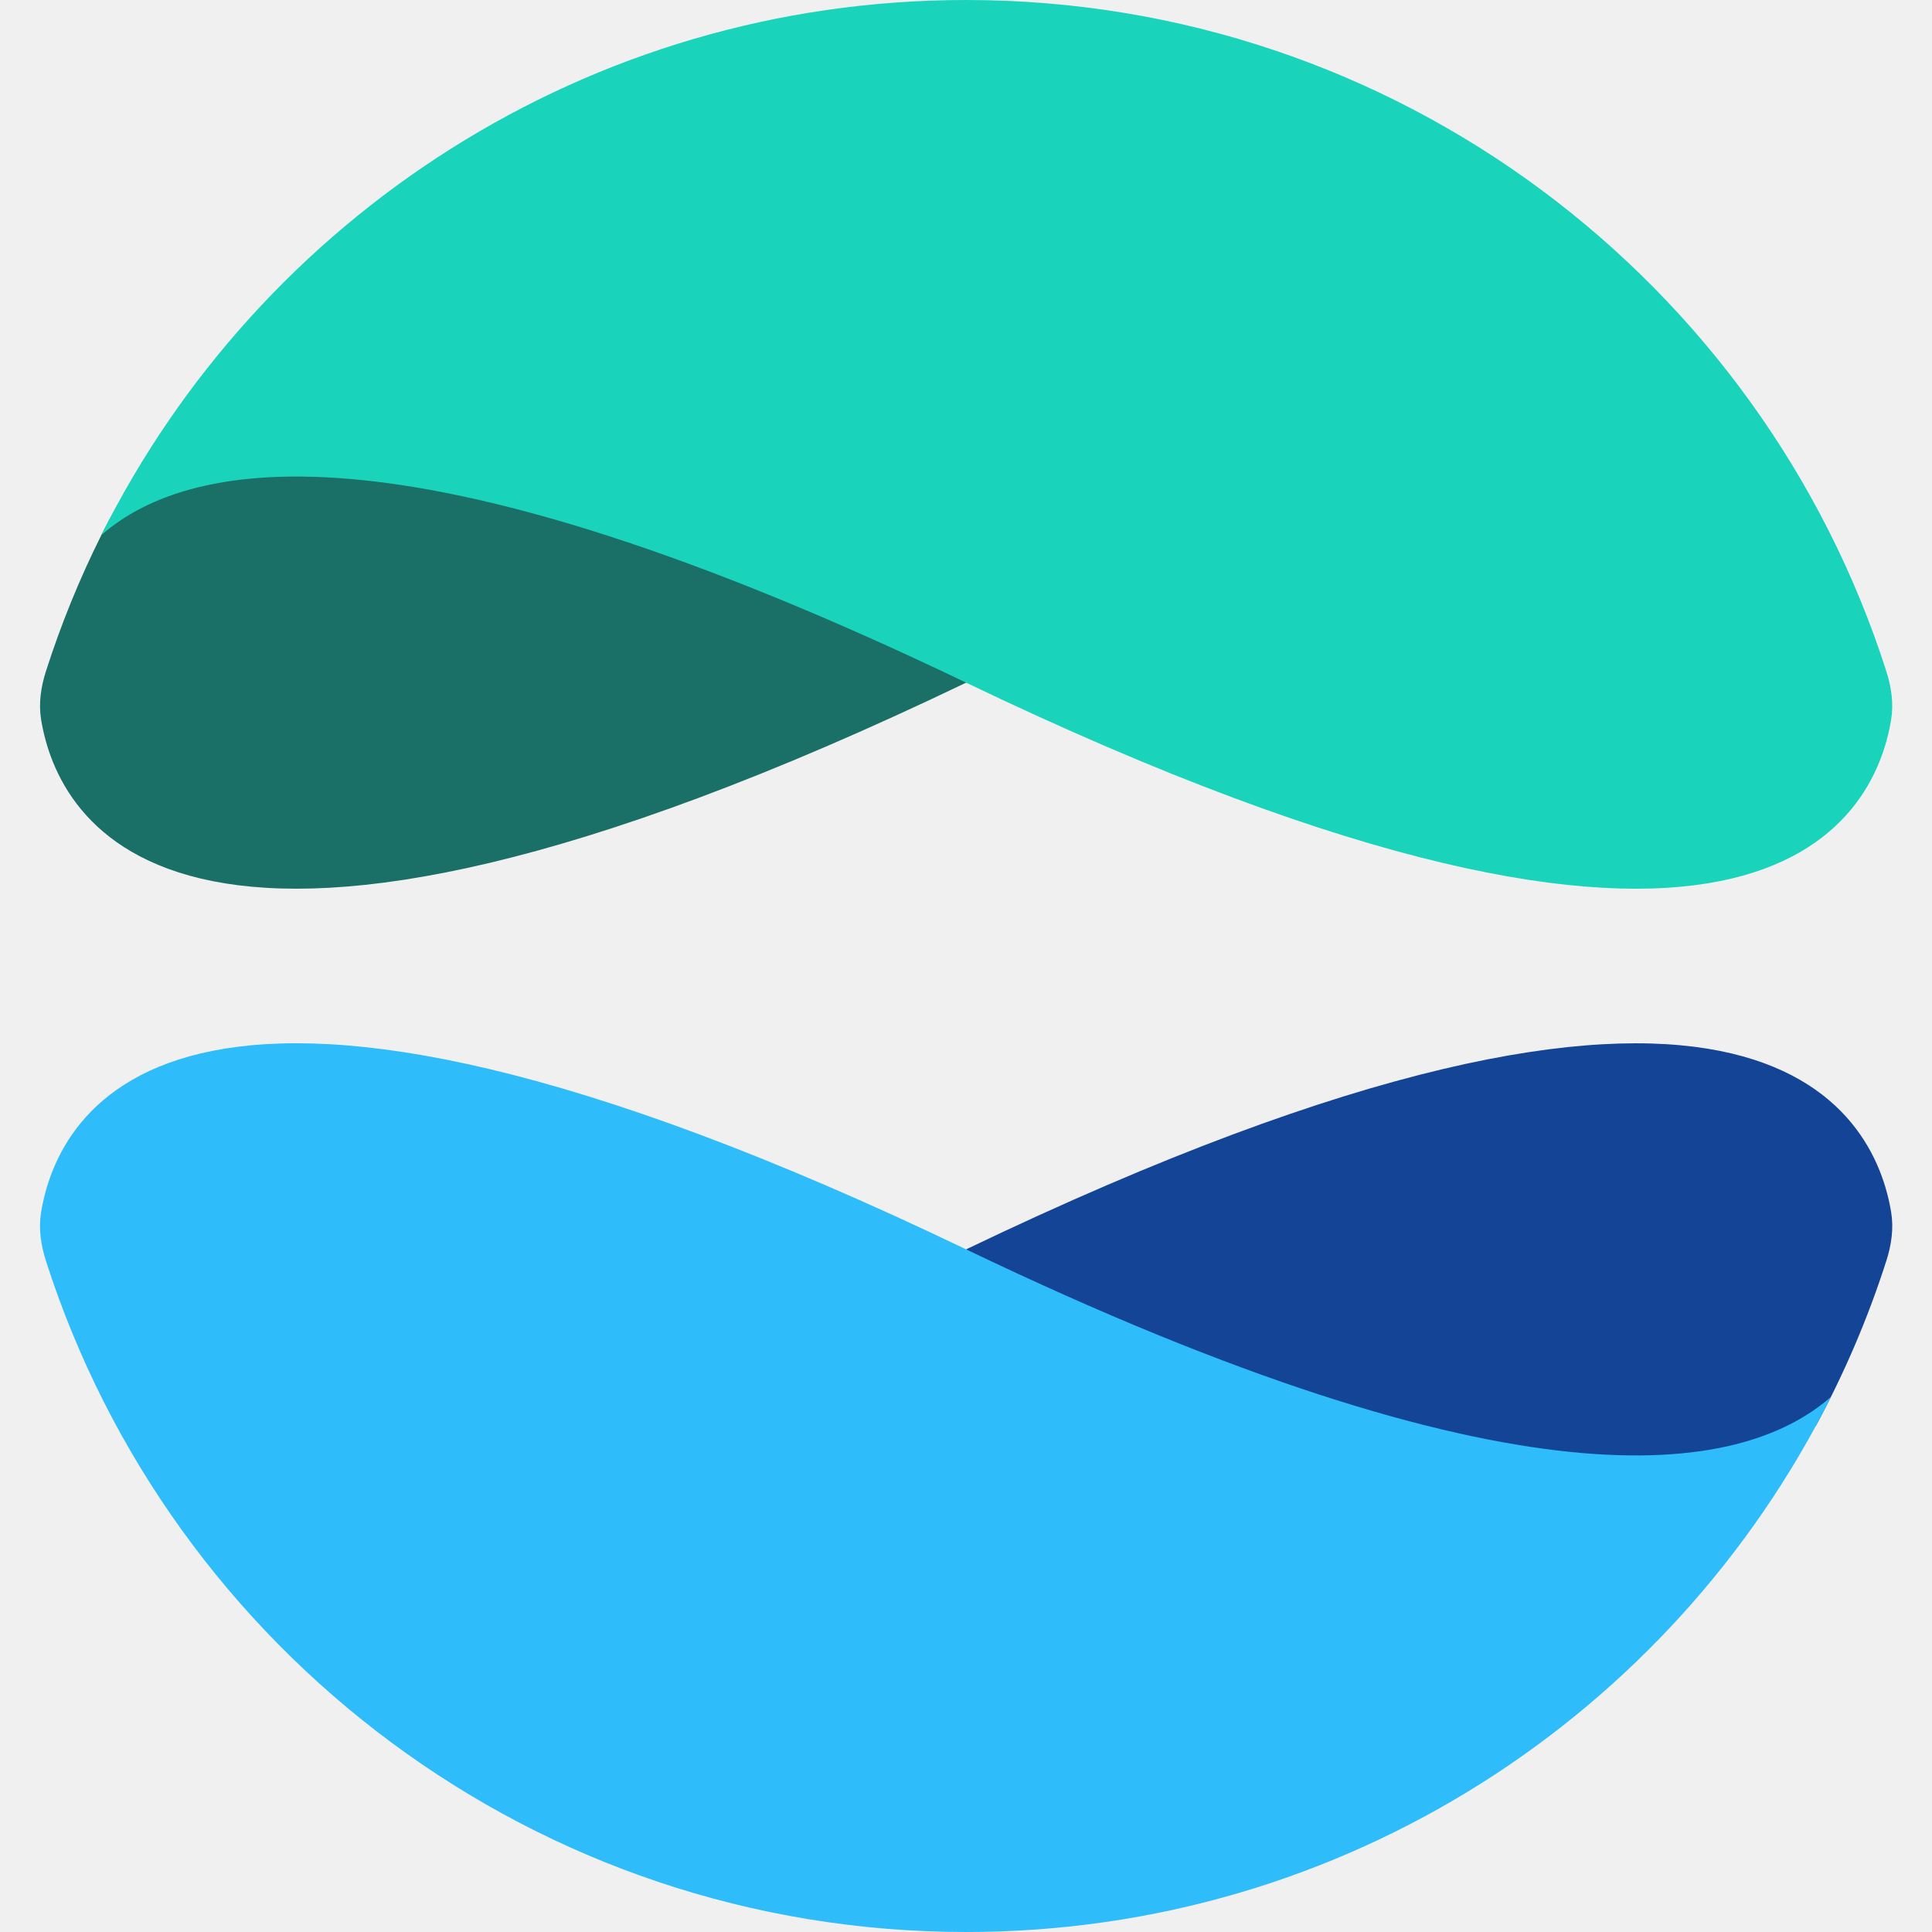
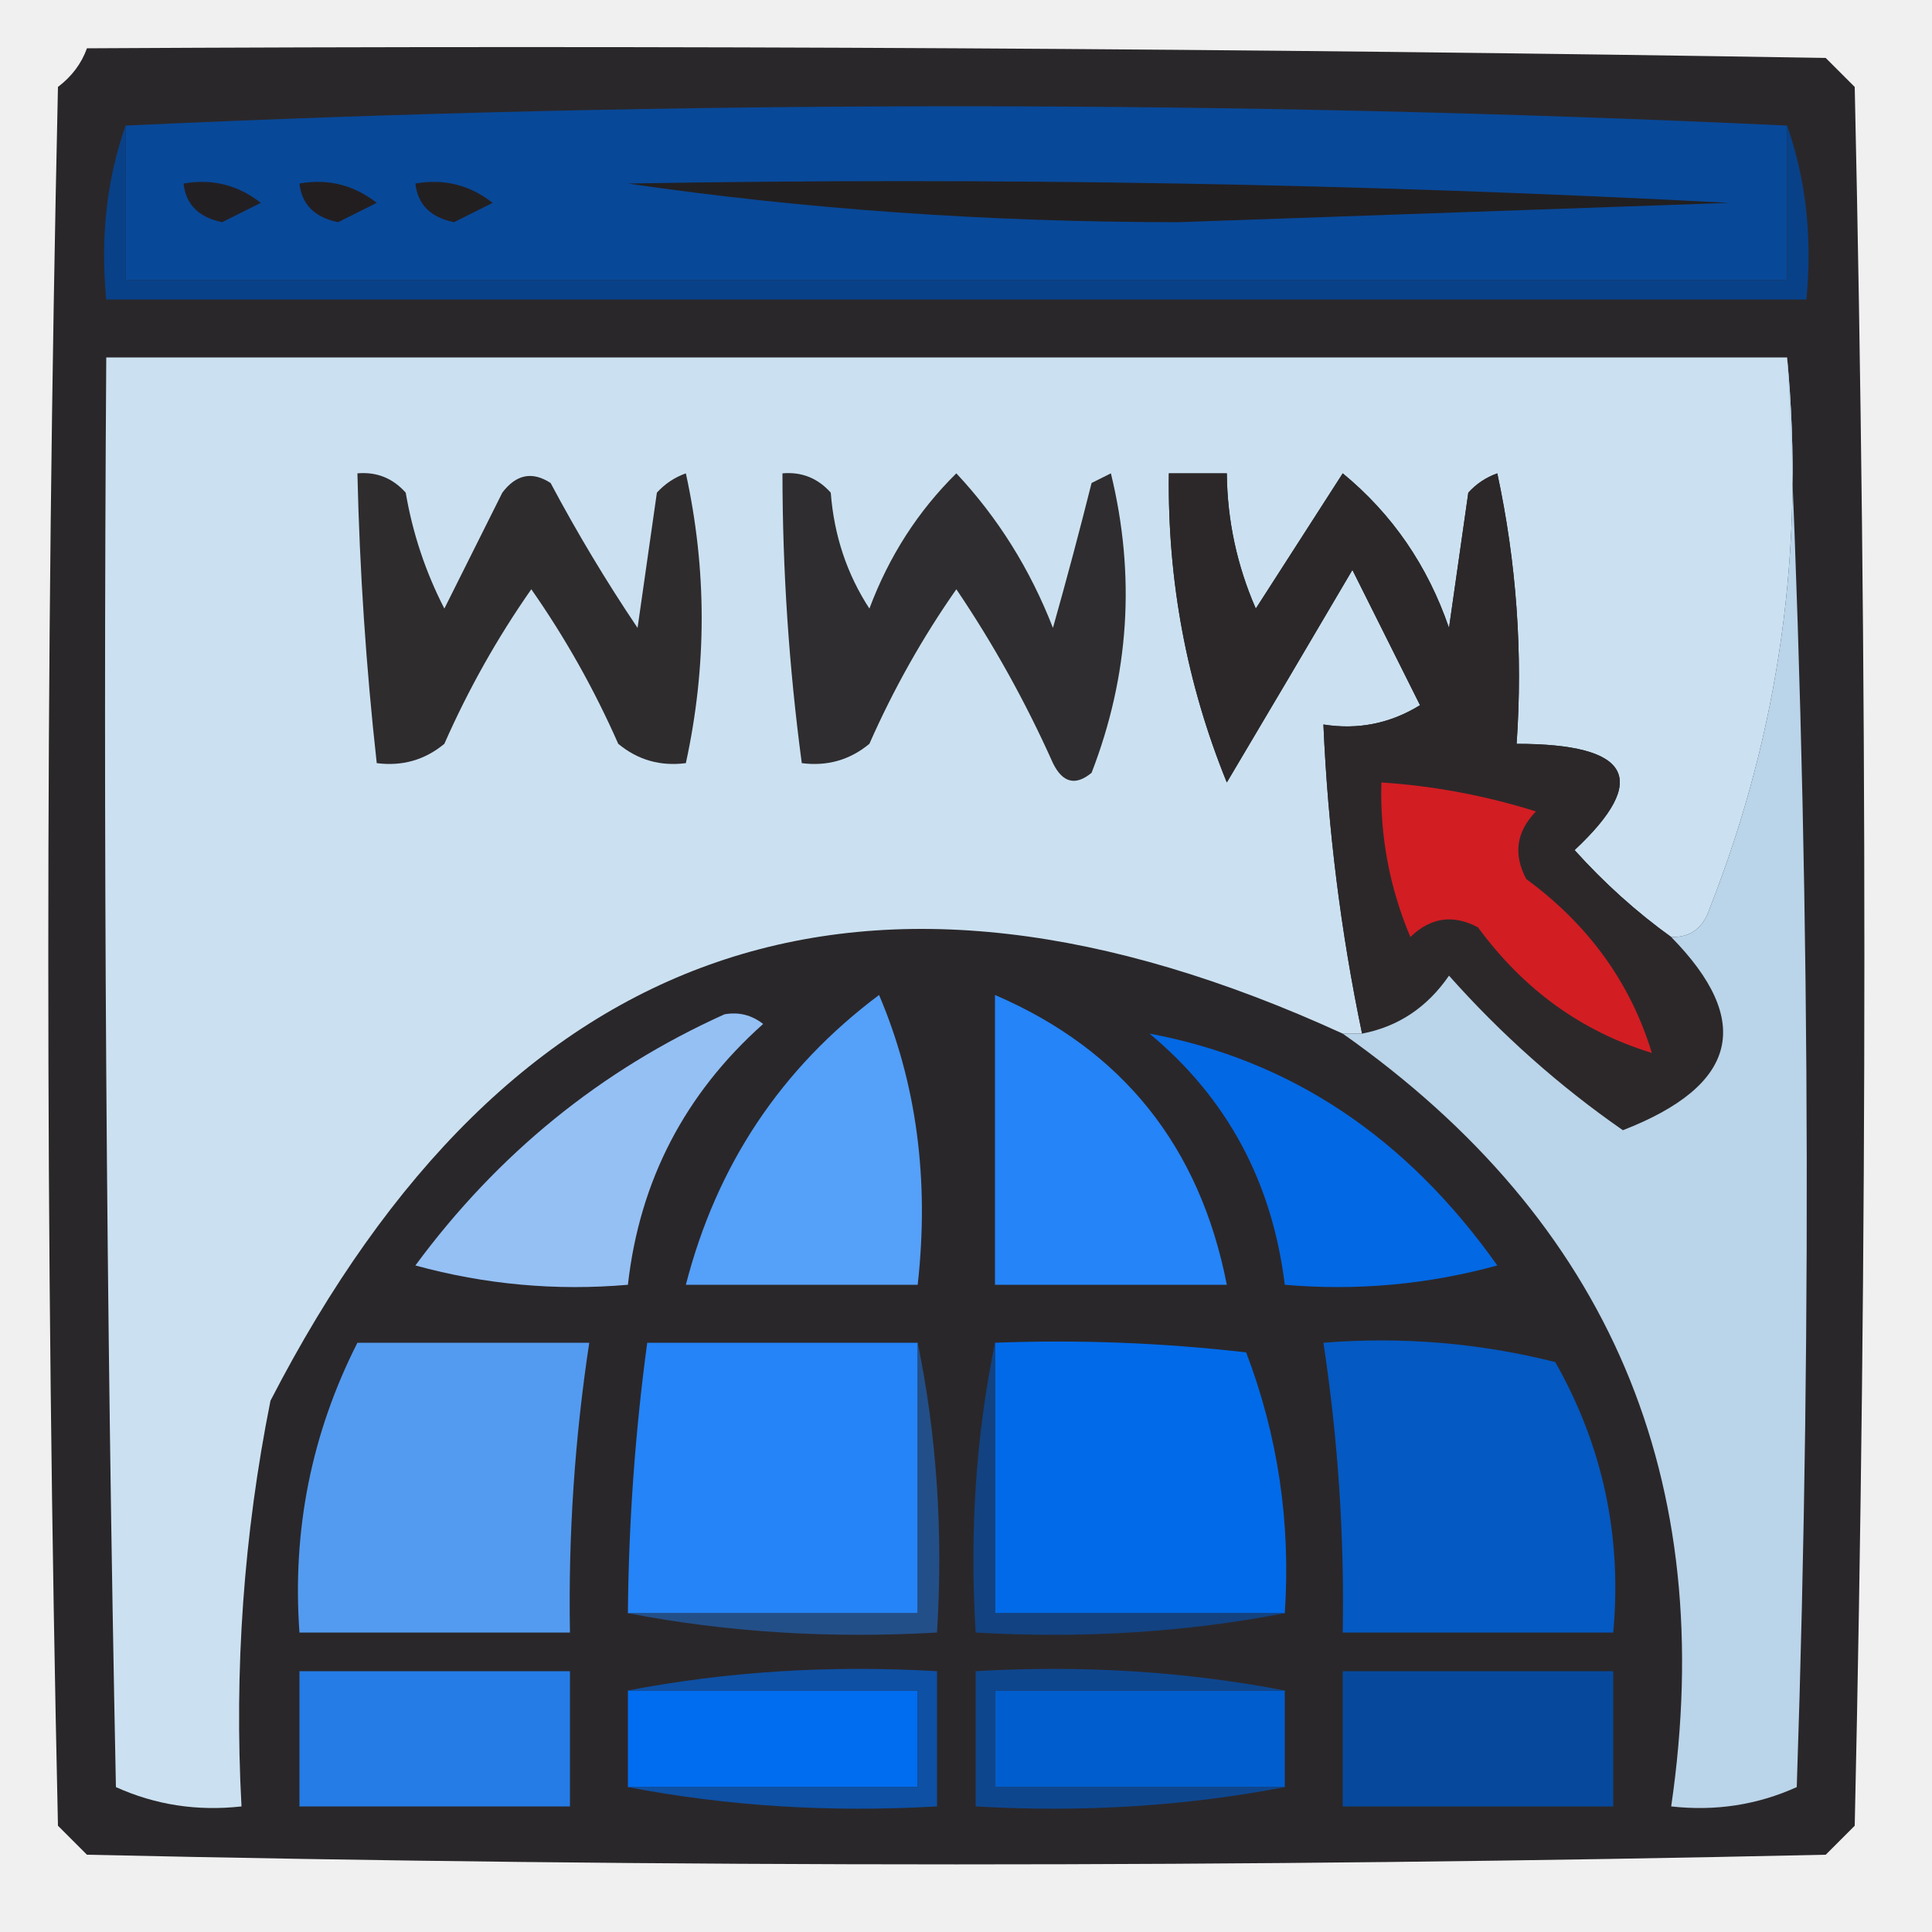
- <svg xmlns="http://www.w3.org/2000/svg" width="50" height="50" viewBox="0 0 50 50">
-   <g clip-path="url(#o_icon_website__a)">
-     <path d="M26.001 34.5s-.83-2-.997-2.167c20.502-9.84 23.518-3.54 23.94-.955.068.418.005.843-.124 1.247A24.857 24.857 0 0 1 47 36.89c-1.5 1.5-10 1.61-10 1.61l-11-4Z" fill="#144496" />
-     <path d="m21 14 4.004 3.667c-20.502 9.84-23.518 3.54-23.94.955-.068-.418-.005-.843.124-1.247a24.84 24.84 0 0 1 1.428-3.514C6.713 5.644 14.501 11 14.501 11l6.5 3Z" fill="#1A6F66" />
-     <path d="M1.187 32.625c-.129-.404-.192-.829-.124-1.247.422-2.586 3.438-8.886 23.94.955 14.197 6.815 20.01 5.89 22.382 3.818C43.286 44.36 34.803 50 25.003 50 13.855 50 4.411 42.703 1.187 32.625Z" fill="#2EBCFA" />
-     <path d="M48.819 17.375c.129.404.192.829.124 1.247-.422 2.586-3.438 8.886-23.94-.955-14.197-6.815-20.01-5.89-22.382-3.818C6.72 5.64 15.203 0 25.003 0 36.15 0 45.594 7.297 48.819 17.375Z" fill="#1AD3BB" />
+ <svg xmlns="http://www.w3.org/2000/svg" version="1.1" width="100px" height="100px" style="shape-rendering:geometricPrecision; text-rendering:geometricPrecision; image-rendering:optimizeQuality; fill-rule:evenodd; clip-rule:evenodd">
+   <g>
+     <path style="opacity:0.979" fill="#262326" d="M 4.5,2.5 C 34.502,2.333 64.502,2.5 94.5,3C 95,3.5 95.5,4 96,4.5C 96.667,34.5 96.667,64.5 96,94.5C 95.5,95 95,95.5 94.5,96C 64.5,96.667 34.5,96.667 4.5,96C 4,95.5 3.5,95 3,94.5C 2.333,64.5 2.333,34.5 3,4.5C 3.717,3.956 4.217,3.289 4.5,2.5 Z" />
  </g>
-   <defs>
-     <clipPath id="o_icon_website__a">
-       <path fill="#fff" d="M0 0h50v50H0z" />
-     </clipPath>
-   </defs>
+   <g>
+     <path style="opacity:1" fill="#084898" d="M 92.5,6.5 C 92.5,9.167 92.5,11.833 92.5,14.5C 63.833,14.5 35.167,14.5 6.5,14.5C 6.5,11.833 6.5,9.167 6.5,6.5C 35.167,5.167 63.833,5.167 92.5,6.5 Z" />
+   </g>
+   <g>
+     <path style="opacity:1" fill="#084188" d="M 6.5,6.5 C 6.5,9.167 6.5,11.833 6.5,14.5C 35.167,14.5 63.833,14.5 92.5,14.5C 92.5,11.833 92.5,9.167 92.5,6.5C 93.477,9.287 93.81,12.287 93.5,15.5C 64.167,15.5 34.833,15.5 5.5,15.5C 5.19,12.287 5.523,9.287 6.5,6.5 Z" />
+   </g>
+   <g>
+     <path style="opacity:1" fill="#221f20" d="M 32.5,9.5 C 51.512,9.167 70.512,9.5 89.5,10.5C 80,10.833 70.5,11.167 61,11.5C 51.142,11.498 41.642,10.832 32.5,9.5 Z" />
+   </g>
+   <g>
+     <path style="opacity:1" fill="#221f21" d="M 21.5,9.5 C 22.978,9.238 24.311,9.571 25.5,10.5C 24.833,10.833 24.167,11.167 23.5,11.5C 22.287,11.253 21.62,10.586 21.5,9.5 Z" />
+   </g>
+   <g>
+     <path style="opacity:1" fill="#221e20" d="M 15.5,9.5 C 16.978,9.238 18.311,9.571 19.5,10.5C 18.833,10.833 18.167,11.167 17.5,11.5C 16.287,11.253 15.62,10.586 15.5,9.5 Z" />
+   </g>
+   <g>
+     <path style="opacity:1" fill="#221f23" d="M 9.5,9.5 C 10.978,9.238 12.311,9.571 13.5,10.5C 12.833,10.833 12.167,11.167 11.5,11.5C 10.287,11.253 9.62,10.586 9.5,9.5 Z" />
+   </g>
+   <g>
+     <path style="opacity:1" fill="#cbe1f1" d="M 92.5,18.5 C 93.428,28.359 92.095,37.859 88.5,47C 88.164,48.03 87.497,48.53 86.5,48.5C 84.704,47.207 83.037,45.707 81.5,44C 85.418,40.335 84.418,38.502 78.5,38.5C 78.827,33.786 78.493,29.12 77.5,24.5C 76.914,24.709 76.414,25.043 76,25.5C 75.667,27.833 75.333,30.167 75,32.5C 73.894,29.274 72.061,26.607 69.5,24.5C 68,26.833 66.5,29.167 65,31.5C 64.023,29.26 63.523,26.927 63.5,24.5C 62.5,24.5 61.5,24.5 60.5,24.5C 60.427,30.067 61.427,35.401 63.5,40.5C 65.638,36.901 67.805,33.235 70,29.5C 71.167,31.833 72.333,34.167 73.5,36.5C 71.955,37.452 70.288,37.785 68.5,37.5C 68.733,42.894 69.399,48.227 70.5,53.5C 70.167,53.5 69.833,53.5 69.5,53.5C 44.843,42.218 26.343,48.551 14,72.5C 12.616,79.411 12.116,86.411 12.5,93.5C 10.207,93.756 8.041,93.423 6,92.5C 5.5,67.836 5.333,43.169 5.5,18.5C 34.5,18.5 63.5,18.5 92.5,18.5 Z" />
+   </g>
+   <g>
+     <path style="opacity:1" fill="#2f2c2e" d="M 18.5,24.5 C 19.496,24.414 20.329,24.748 21,25.5C 21.36,27.608 22.027,29.608 23,31.5C 24,29.5 25,27.5 26,25.5C 26.718,24.549 27.551,24.383 28.5,25C 29.874,27.583 31.374,30.083 33,32.5C 33.333,30.167 33.667,27.833 34,25.5C 34.414,25.043 34.914,24.709 35.5,24.5C 36.592,29.492 36.592,34.492 35.5,39.5C 34.178,39.67 33.011,39.337 32,38.5C 30.753,35.671 29.253,33.005 27.5,30.5C 25.747,33.005 24.247,35.671 23,38.5C 21.989,39.337 20.822,39.67 19.5,39.5C 18.947,34.518 18.613,29.518 18.5,24.5 Z" />
+   </g>
+   <g>
+     <path style="opacity:1" fill="#2c2829" d="M 86.5,48.5 C 90.781,52.857 89.948,56.19 84,58.5C 80.714,56.218 77.714,53.551 75,50.5C 73.871,52.141 72.371,53.141 70.5,53.5C 69.399,48.227 68.733,42.894 68.5,37.5C 70.288,37.785 71.955,37.452 73.5,36.5C 72.333,34.167 71.167,31.833 70,29.5C 67.805,33.235 65.638,36.901 63.5,40.5C 61.427,35.401 60.427,30.067 60.5,24.5C 61.5,24.5 62.5,24.5 63.5,24.5C 63.523,26.927 64.023,29.26 65,31.5C 66.5,29.167 68,26.833 69.5,24.5C 72.061,26.607 73.894,29.274 75,32.5C 75.333,30.167 75.667,27.833 76,25.5C 76.414,25.043 76.914,24.709 77.5,24.5C 78.493,29.12 78.827,33.786 78.5,38.5C 84.418,38.502 85.418,40.335 81.5,44C 83.037,45.707 84.704,47.207 86.5,48.5 Z" />
+   </g>
+   <g>
+     <path style="opacity:1" fill="#2f2d2f" d="M 40.5,24.5 C 41.496,24.414 42.329,24.748 43,25.5C 43.17,27.715 43.837,29.715 45,31.5C 46.015,28.79 47.515,26.457 49.5,24.5C 51.657,26.803 53.323,29.47 54.5,32.5C 55.214,29.973 55.88,27.473 56.5,25C 56.833,24.833 57.167,24.667 57.5,24.5C 58.787,29.787 58.454,34.954 56.5,40C 55.668,40.688 55.002,40.521 54.5,39.5C 53.087,36.339 51.42,33.339 49.5,30.5C 47.747,33.005 46.247,35.671 45,38.5C 43.989,39.337 42.822,39.67 41.5,39.5C 40.836,34.528 40.503,29.527 40.5,24.5 Z" />
+   </g>
+   <g>
+     <path style="opacity:1" fill="#bad4e9" d="M 92.5,18.5 C 93.663,42.997 93.83,67.663 93,92.5C 90.959,93.423 88.793,93.756 86.5,93.5C 88.975,76.561 83.308,63.228 69.5,53.5C 69.833,53.5 70.167,53.5 70.5,53.5C 72.371,53.141 73.871,52.141 75,50.5C 77.714,53.551 80.714,56.218 84,58.5C 89.948,56.19 90.781,52.857 86.5,48.5C 87.497,48.53 88.164,48.03 88.5,47C 92.095,37.859 93.428,28.359 92.5,18.5 Z" />
+   </g>
+   <g>
+     <path style="opacity:1" fill="#d21d23" d="M 71.5,40.5 C 74.216,40.678 76.883,41.178 79.5,42C 78.483,43.05 78.316,44.216 79,45.5C 82.226,47.869 84.392,50.869 85.5,54.5C 81.869,53.392 78.869,51.226 76.5,48C 75.216,47.316 74.049,47.483 73,48.5C 71.921,45.937 71.421,43.271 71.5,40.5 Z" />
+   </g>
+   <g>
+     <path style="opacity:1" fill="#55a0f8" d="M 45.5,51.5 C 47.442,56.056 48.108,61.056 47.5,66.5C 43.5,66.5 39.5,66.5 35.5,66.5C 37.097,60.295 40.431,55.295 45.5,51.5 Z" />
+   </g>
+   <g>
+     <path style="opacity:1" fill="#2484f8" d="M 51.5,51.5 C 58.1,54.341 62.1,59.341 63.5,66.5C 59.5,66.5 55.5,66.5 51.5,66.5C 51.5,61.5 51.5,56.5 51.5,51.5 Z" />
+   </g>
+   <g>
+     <path style="opacity:1" fill="#95c0f4" d="M 37.5,52.5 C 38.239,52.369 38.906,52.536 39.5,53C 35.439,56.623 33.105,61.123 32.5,66.5C 28.774,66.823 25.107,66.489 21.5,65.5C 25.765,59.72 31.098,55.387 37.5,52.5 Z" />
+   </g>
+   <g>
+     <path style="opacity:1" fill="#0368e3" d="M 59.5,53.5 C 66.8,54.864 72.8,58.864 77.5,65.5C 73.893,66.489 70.226,66.823 66.5,66.5C 65.849,61.176 63.516,56.843 59.5,53.5 Z" />
+   </g>
+   <g>
+     <path style="opacity:1" fill="#539bf0" d="M 18.5,69.5 C 22.5,69.5 26.5,69.5 30.5,69.5C 29.746,74.463 29.413,79.463 29.5,84.5C 24.833,84.5 20.167,84.5 15.5,84.5C 15.119,79.198 16.119,74.198 18.5,69.5 Z" />
+   </g>
+   <g>
+     <path style="opacity:1" fill="#2484f8" d="M 47.5,69.5 C 47.5,74.167 47.5,78.833 47.5,83.5C 42.5,83.5 37.5,83.5 32.5,83.5C 32.54,78.808 32.873,74.141 33.5,69.5C 38.167,69.5 42.833,69.5 47.5,69.5 Z" />
+   </g>
+   <g>
+     <path style="opacity:1" fill="#016ae9" d="M 51.5,69.5 C 55.846,69.334 60.179,69.501 64.5,70C 66.148,74.317 66.814,78.817 66.5,83.5C 61.5,83.5 56.5,83.5 51.5,83.5C 51.5,78.833 51.5,74.167 51.5,69.5 Z" />
+   </g>
+   <g>
+     <path style="opacity:1" fill="#0459c2" d="M 68.5,69.5 C 72.555,69.176 76.555,69.509 80.5,70.5C 82.96,74.844 83.96,79.511 83.5,84.5C 78.833,84.5 74.167,84.5 69.5,84.5C 69.587,79.463 69.254,74.463 68.5,69.5 Z" />
+   </g>
+   <g>
+     <path style="opacity:1" fill="#234f88" d="M 47.5,69.5 C 48.487,74.305 48.821,79.305 48.5,84.5C 42.974,84.821 37.641,84.488 32.5,83.5C 37.5,83.5 42.5,83.5 47.5,83.5C 47.5,78.833 47.5,74.167 47.5,69.5 Z" />
+   </g>
+   <g>
+     <path style="opacity:1" fill="#124281" d="M 51.5,69.5 C 51.5,74.167 51.5,78.833 51.5,83.5C 56.5,83.5 61.5,83.5 66.5,83.5C 61.359,84.488 56.026,84.821 50.5,84.5C 50.179,79.305 50.513,74.305 51.5,69.5 Z" />
+   </g>
+   <g>
+     <path style="opacity:1" fill="#257ce6" d="M 15.5,86.5 C 20.167,86.5 24.833,86.5 29.5,86.5C 29.5,88.833 29.5,91.167 29.5,93.5C 24.833,93.5 20.167,93.5 15.5,93.5C 15.5,91.167 15.5,88.833 15.5,86.5 Z" />
+   </g>
+   <g>
+     <path style="opacity:1" fill="#006cef" d="M 32.5,87.5 C 37.5,87.5 42.5,87.5 47.5,87.5C 47.5,89.167 47.5,90.833 47.5,92.5C 42.5,92.5 37.5,92.5 32.5,92.5C 32.5,90.833 32.5,89.167 32.5,87.5 Z" />
+   </g>
+   <g>
+     <path style="opacity:1" fill="#005dcd" d="M 66.5,87.5 C 66.5,89.167 66.5,90.833 66.5,92.5C 61.5,92.5 56.5,92.5 51.5,92.5C 51.5,90.833 51.5,89.167 51.5,87.5C 56.5,87.5 61.5,87.5 66.5,87.5 Z" />
+   </g>
+   <g>
+     <path style="opacity:1" fill="#06499c" d="M 69.5,86.5 C 74.167,86.5 78.833,86.5 83.5,86.5C 83.5,88.833 83.5,91.167 83.5,93.5C 78.833,93.5 74.167,93.5 69.5,93.5C 69.5,91.167 69.5,88.833 69.5,86.5 Z" />
+   </g>
+   <g>
+     <path style="opacity:1" fill="#0e50a4" d="M 32.5,87.5 C 37.641,86.512 42.974,86.179 48.5,86.5C 48.5,88.833 48.5,91.167 48.5,93.5C 42.974,93.821 37.641,93.488 32.5,92.5C 37.5,92.5 42.5,92.5 47.5,92.5C 47.5,90.833 47.5,89.167 47.5,87.5C 42.5,87.5 37.5,87.5 32.5,87.5 Z" />
+   </g>
+   <g>
+     <path style="opacity:1" fill="#0e468e" d="M 66.5,87.5 C 61.5,87.5 56.5,87.5 51.5,87.5C 51.5,89.167 51.5,90.833 51.5,92.5C 56.5,92.5 61.5,92.5 66.5,92.5C 61.359,93.488 56.026,93.821 50.5,93.5C 50.5,91.167 50.5,88.833 50.5,86.5C 56.026,86.179 61.359,86.512 66.5,87.5 Z" />
+   </g>
</svg>
